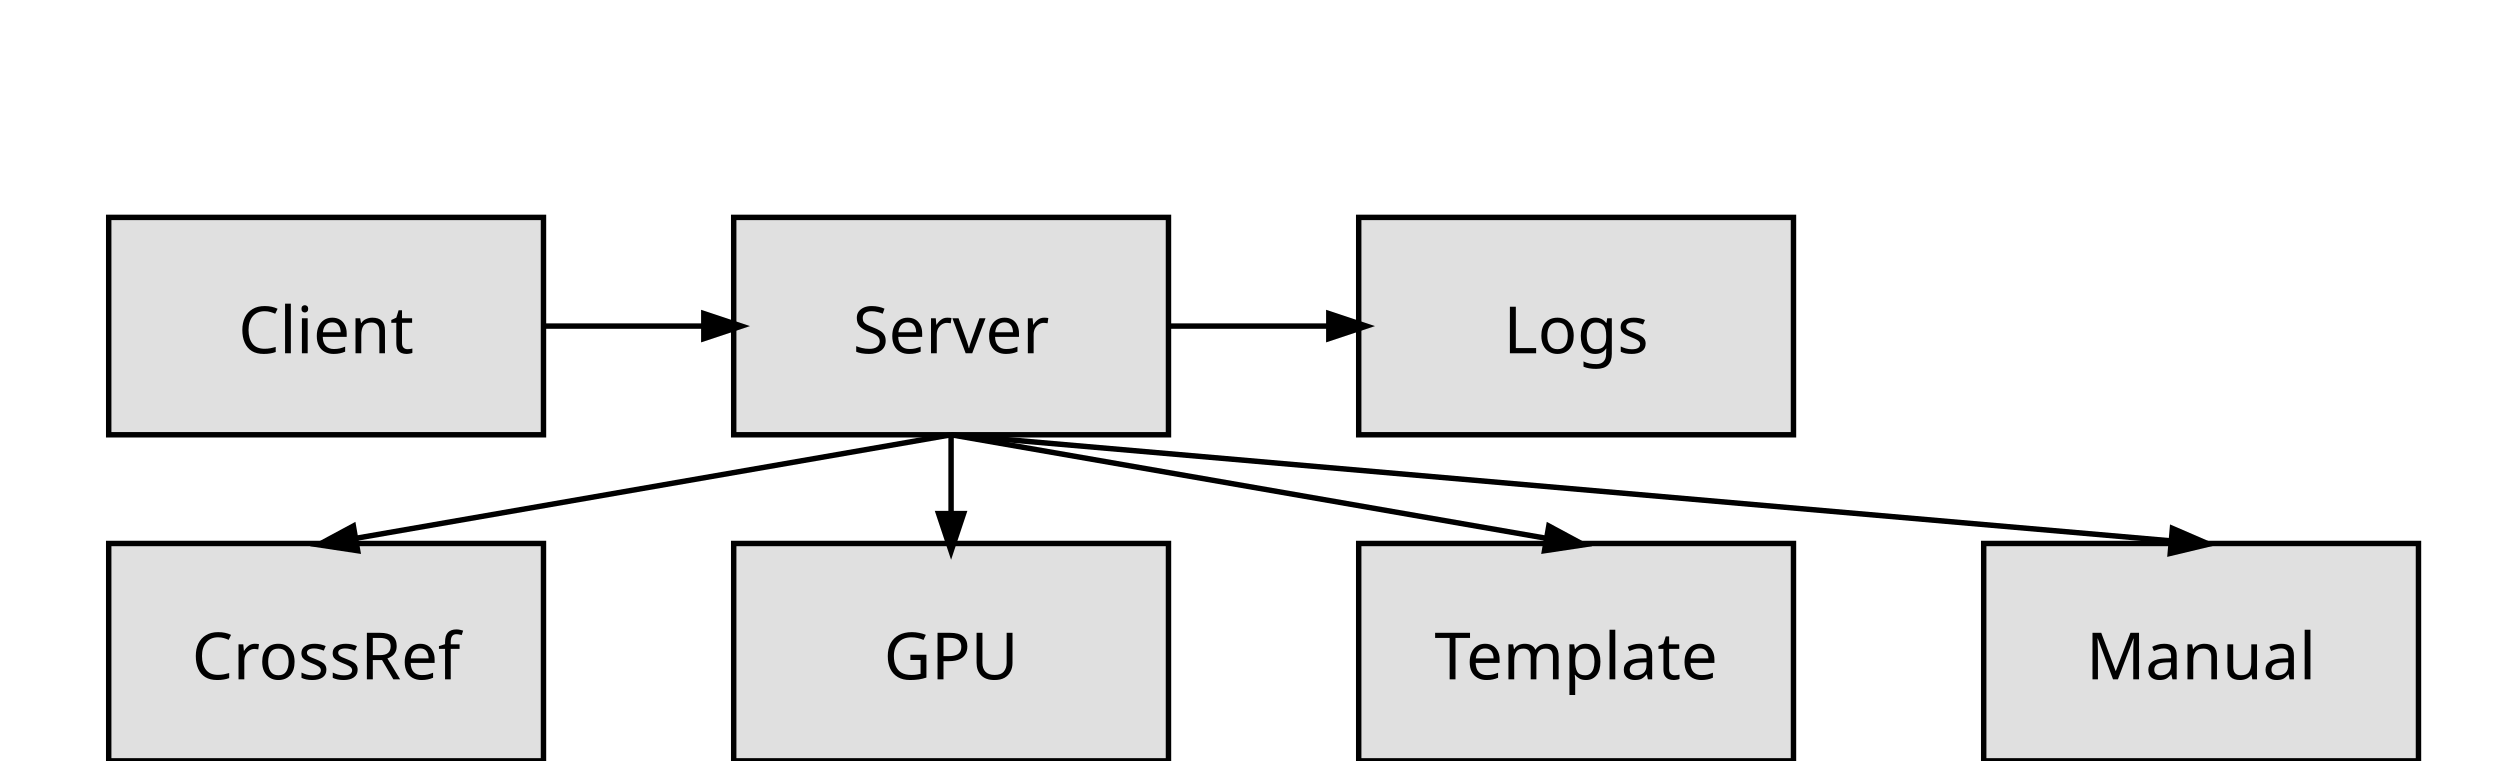
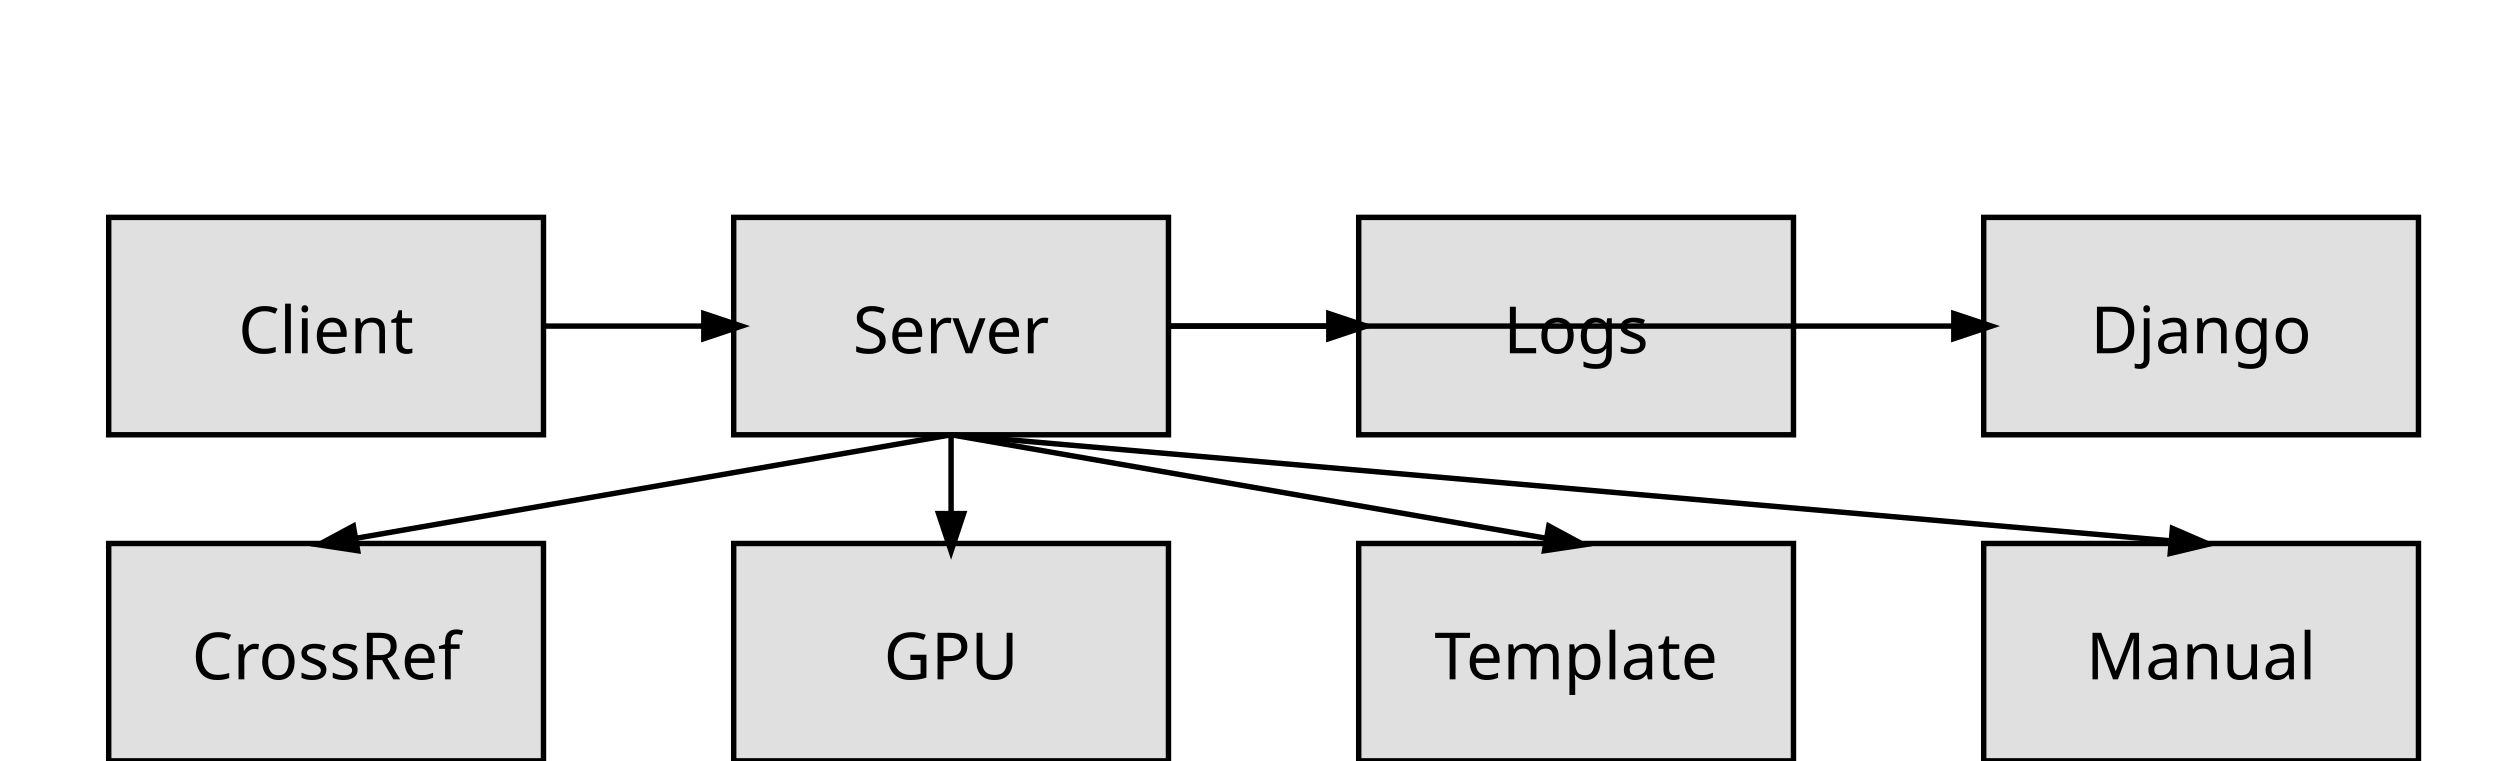
<svg xmlns="http://www.w3.org/2000/svg" width="460" height="140">
  <defs>
    <marker id="arrow" markerWidth="10" markerHeight="10" refX="6" refY="3" orient="auto" markerUnits="strokeWidth">
      <path d="M0,0 L0,6 L9,3 z" fill="black" />
    </marker>
  </defs>
  <rect x="20" y="40" width="80" height="40" fill="#e0e0e0" stroke="#000" />
  <text x="60" y="65" text-anchor="middle" font-family="sans-serif" font-size="12">Client</text>
  <rect x="135" y="40" width="80" height="40" fill="#e0e0e0" stroke="#000" />
  <text x="175" y="65" text-anchor="middle" font-family="sans-serif" font-size="12">Server</text>
  <rect x="250" y="40" width="80" height="40" fill="#e0e0e0" stroke="#000" />
  <text x="290" y="65" text-anchor="middle" font-family="sans-serif" font-size="12">Logs</text>
+   <rect x="365" y="40" width="80" height="40" fill="#e0e0e0" stroke="#000" />
+   <text x="405" y="65" text-anchor="middle" font-family="sans-serif" font-size="12">Django</text>
  <rect x="20" y="100" width="80" height="40" fill="#e0e0e0" stroke="#000" />
  <text x="60" y="125" text-anchor="middle" font-family="sans-serif" font-size="12">CrossRef</text>
  <rect x="135" y="100" width="80" height="40" fill="#e0e0e0" stroke="#000" />
  <text x="175" y="125" text-anchor="middle" font-family="sans-serif" font-size="12">GPU</text>
  <rect x="250" y="100" width="80" height="40" fill="#e0e0e0" stroke="#000" />
  <text x="290" y="125" text-anchor="middle" font-family="sans-serif" font-size="12">Template</text>
  <rect x="365" y="100" width="80" height="40" fill="#e0e0e0" stroke="#000" />
  <text x="405" y="125" text-anchor="middle" font-family="sans-serif" font-size="12">Manual</text>
  <line x1="100" y1="60" x2="135" y2="60" stroke="#000" marker-end="url(#arrow)" />
  <line x1="215" y1="60" x2="250" y2="60" stroke="#000" marker-end="url(#arrow)" />
+   <line x1="215" y1="60" x2="365" y2="60" stroke="#000" marker-end="url(#arrow)" />
  <line x1="175" y1="80" x2="60" y2="100" stroke="#000" marker-end="url(#arrow)" />
  <line x1="175" y1="80" x2="175" y2="100" stroke="#000" marker-end="url(#arrow)" />
  <line x1="175" y1="80" x2="290" y2="100" stroke="#000" marker-end="url(#arrow)" />
  <line x1="175" y1="80" x2="405" y2="100" stroke="#000" marker-end="url(#arrow)" />
</svg>
